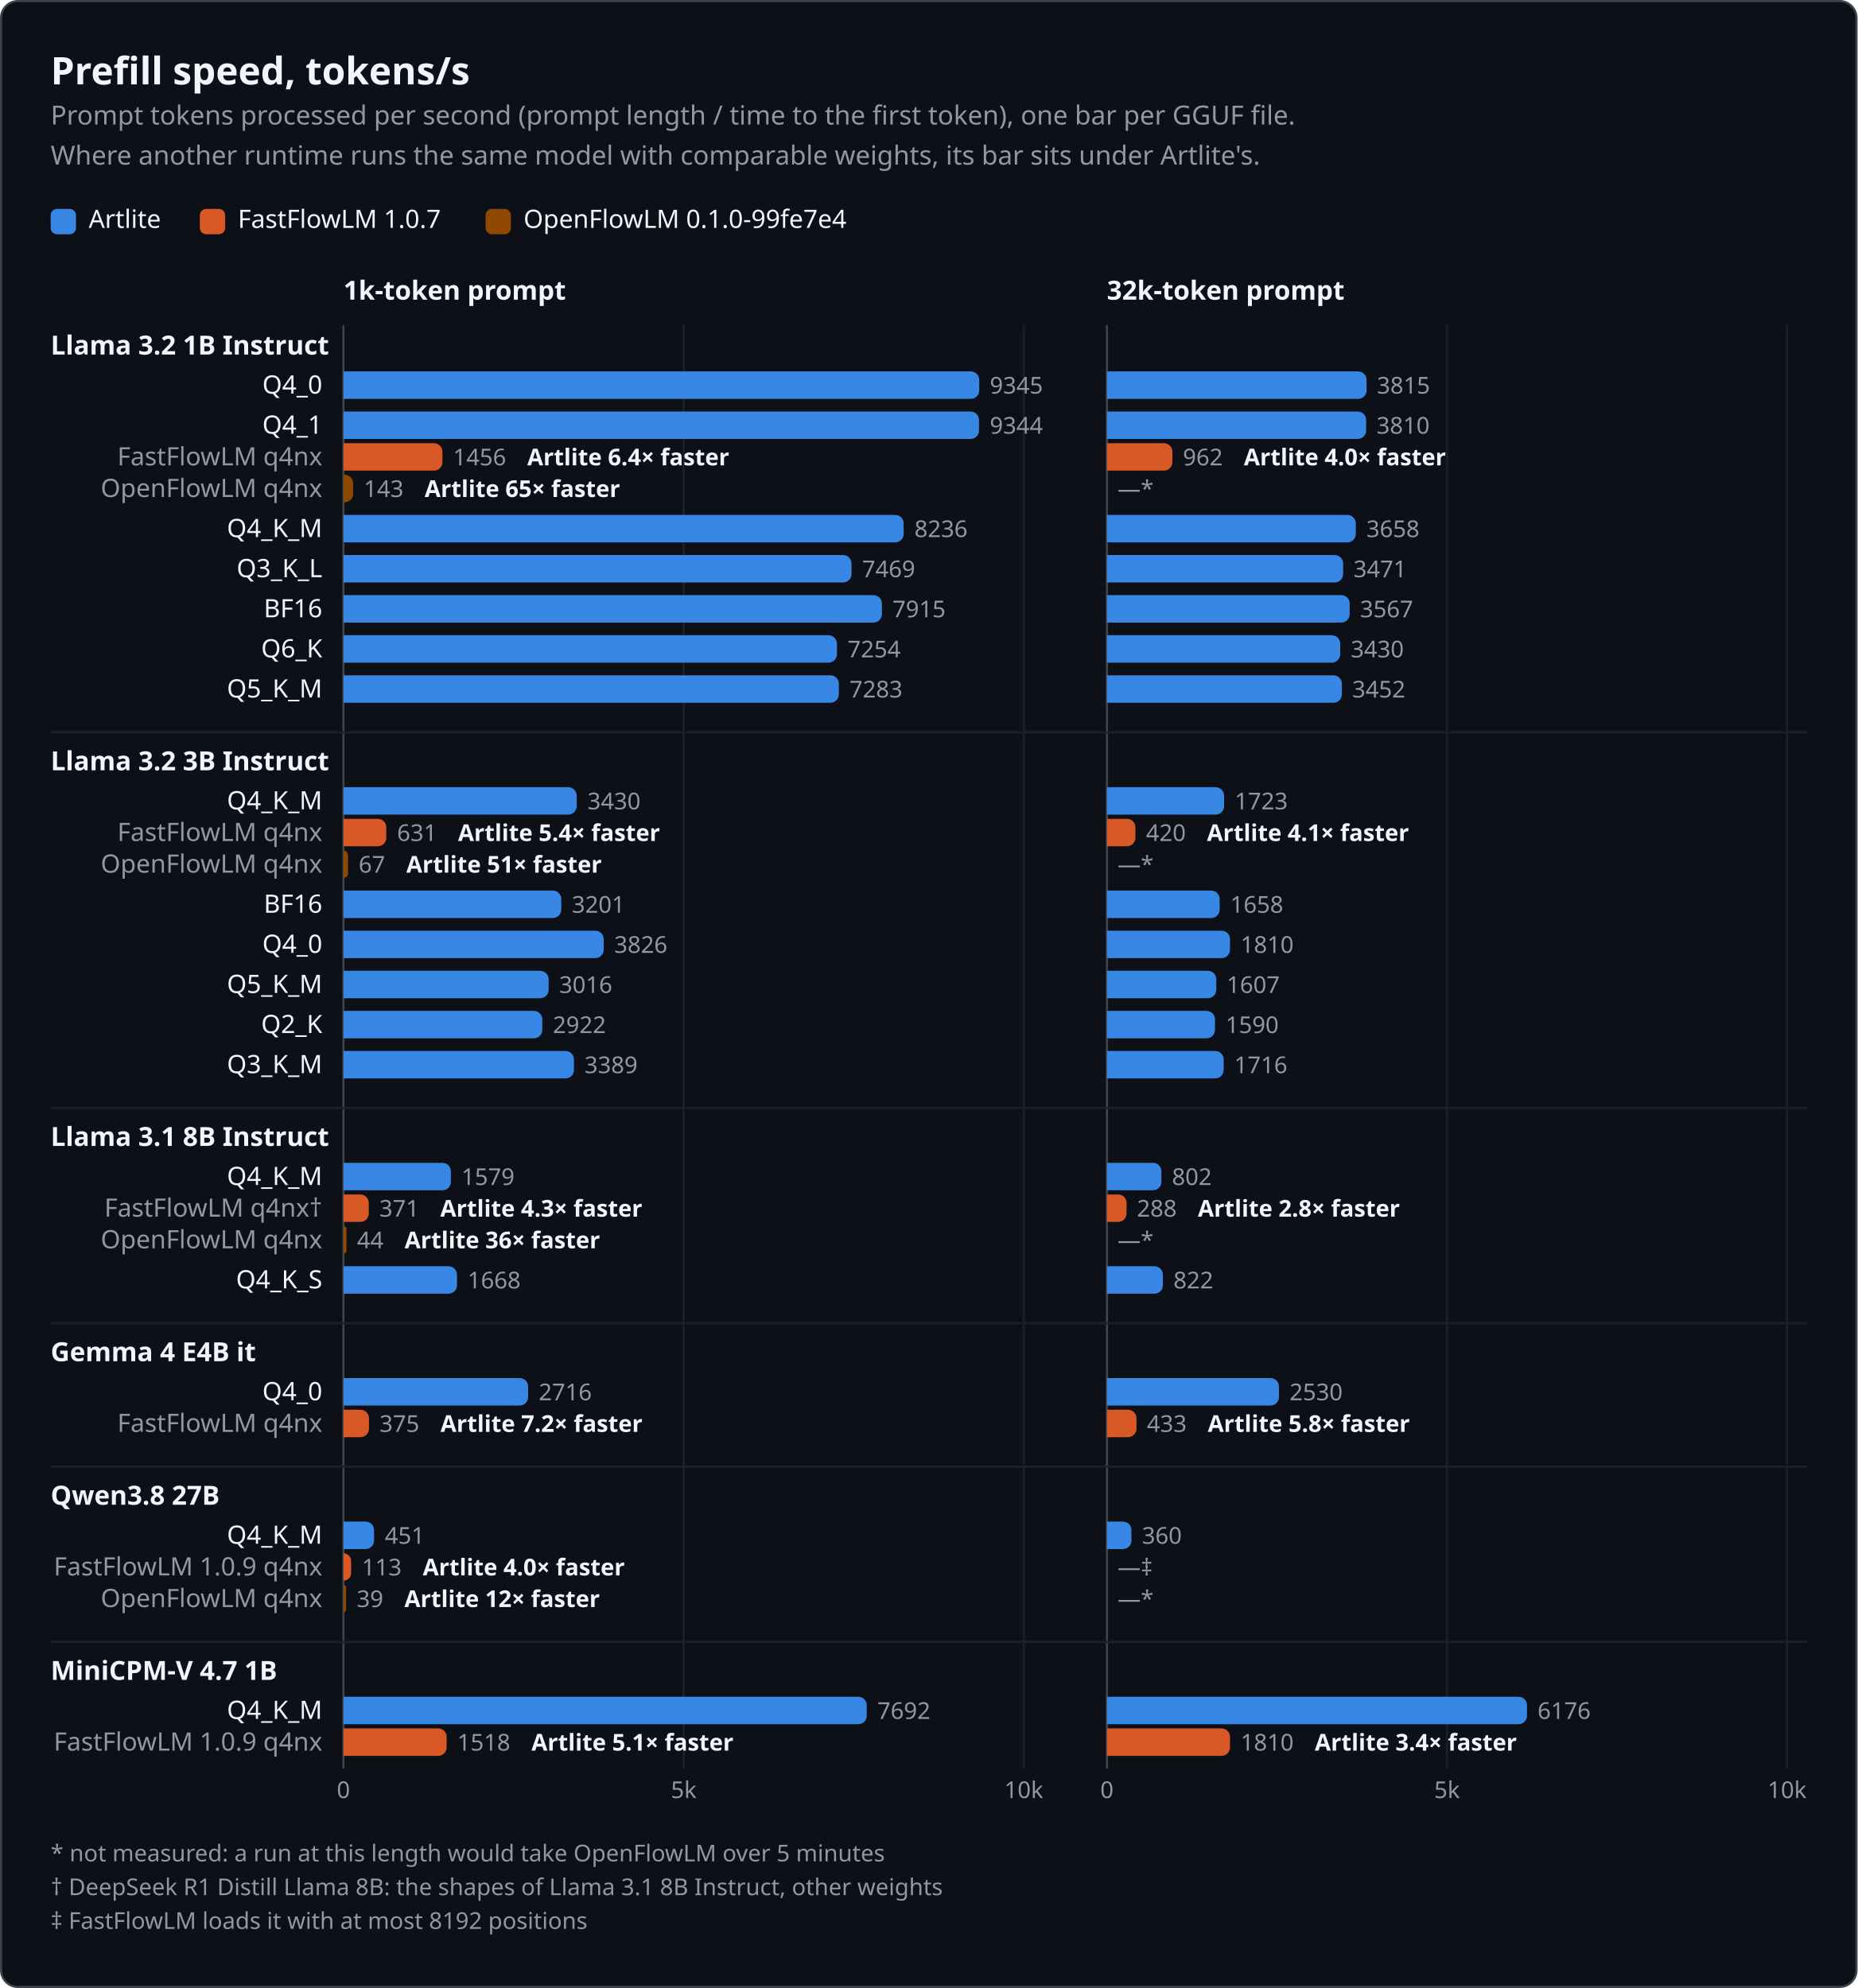
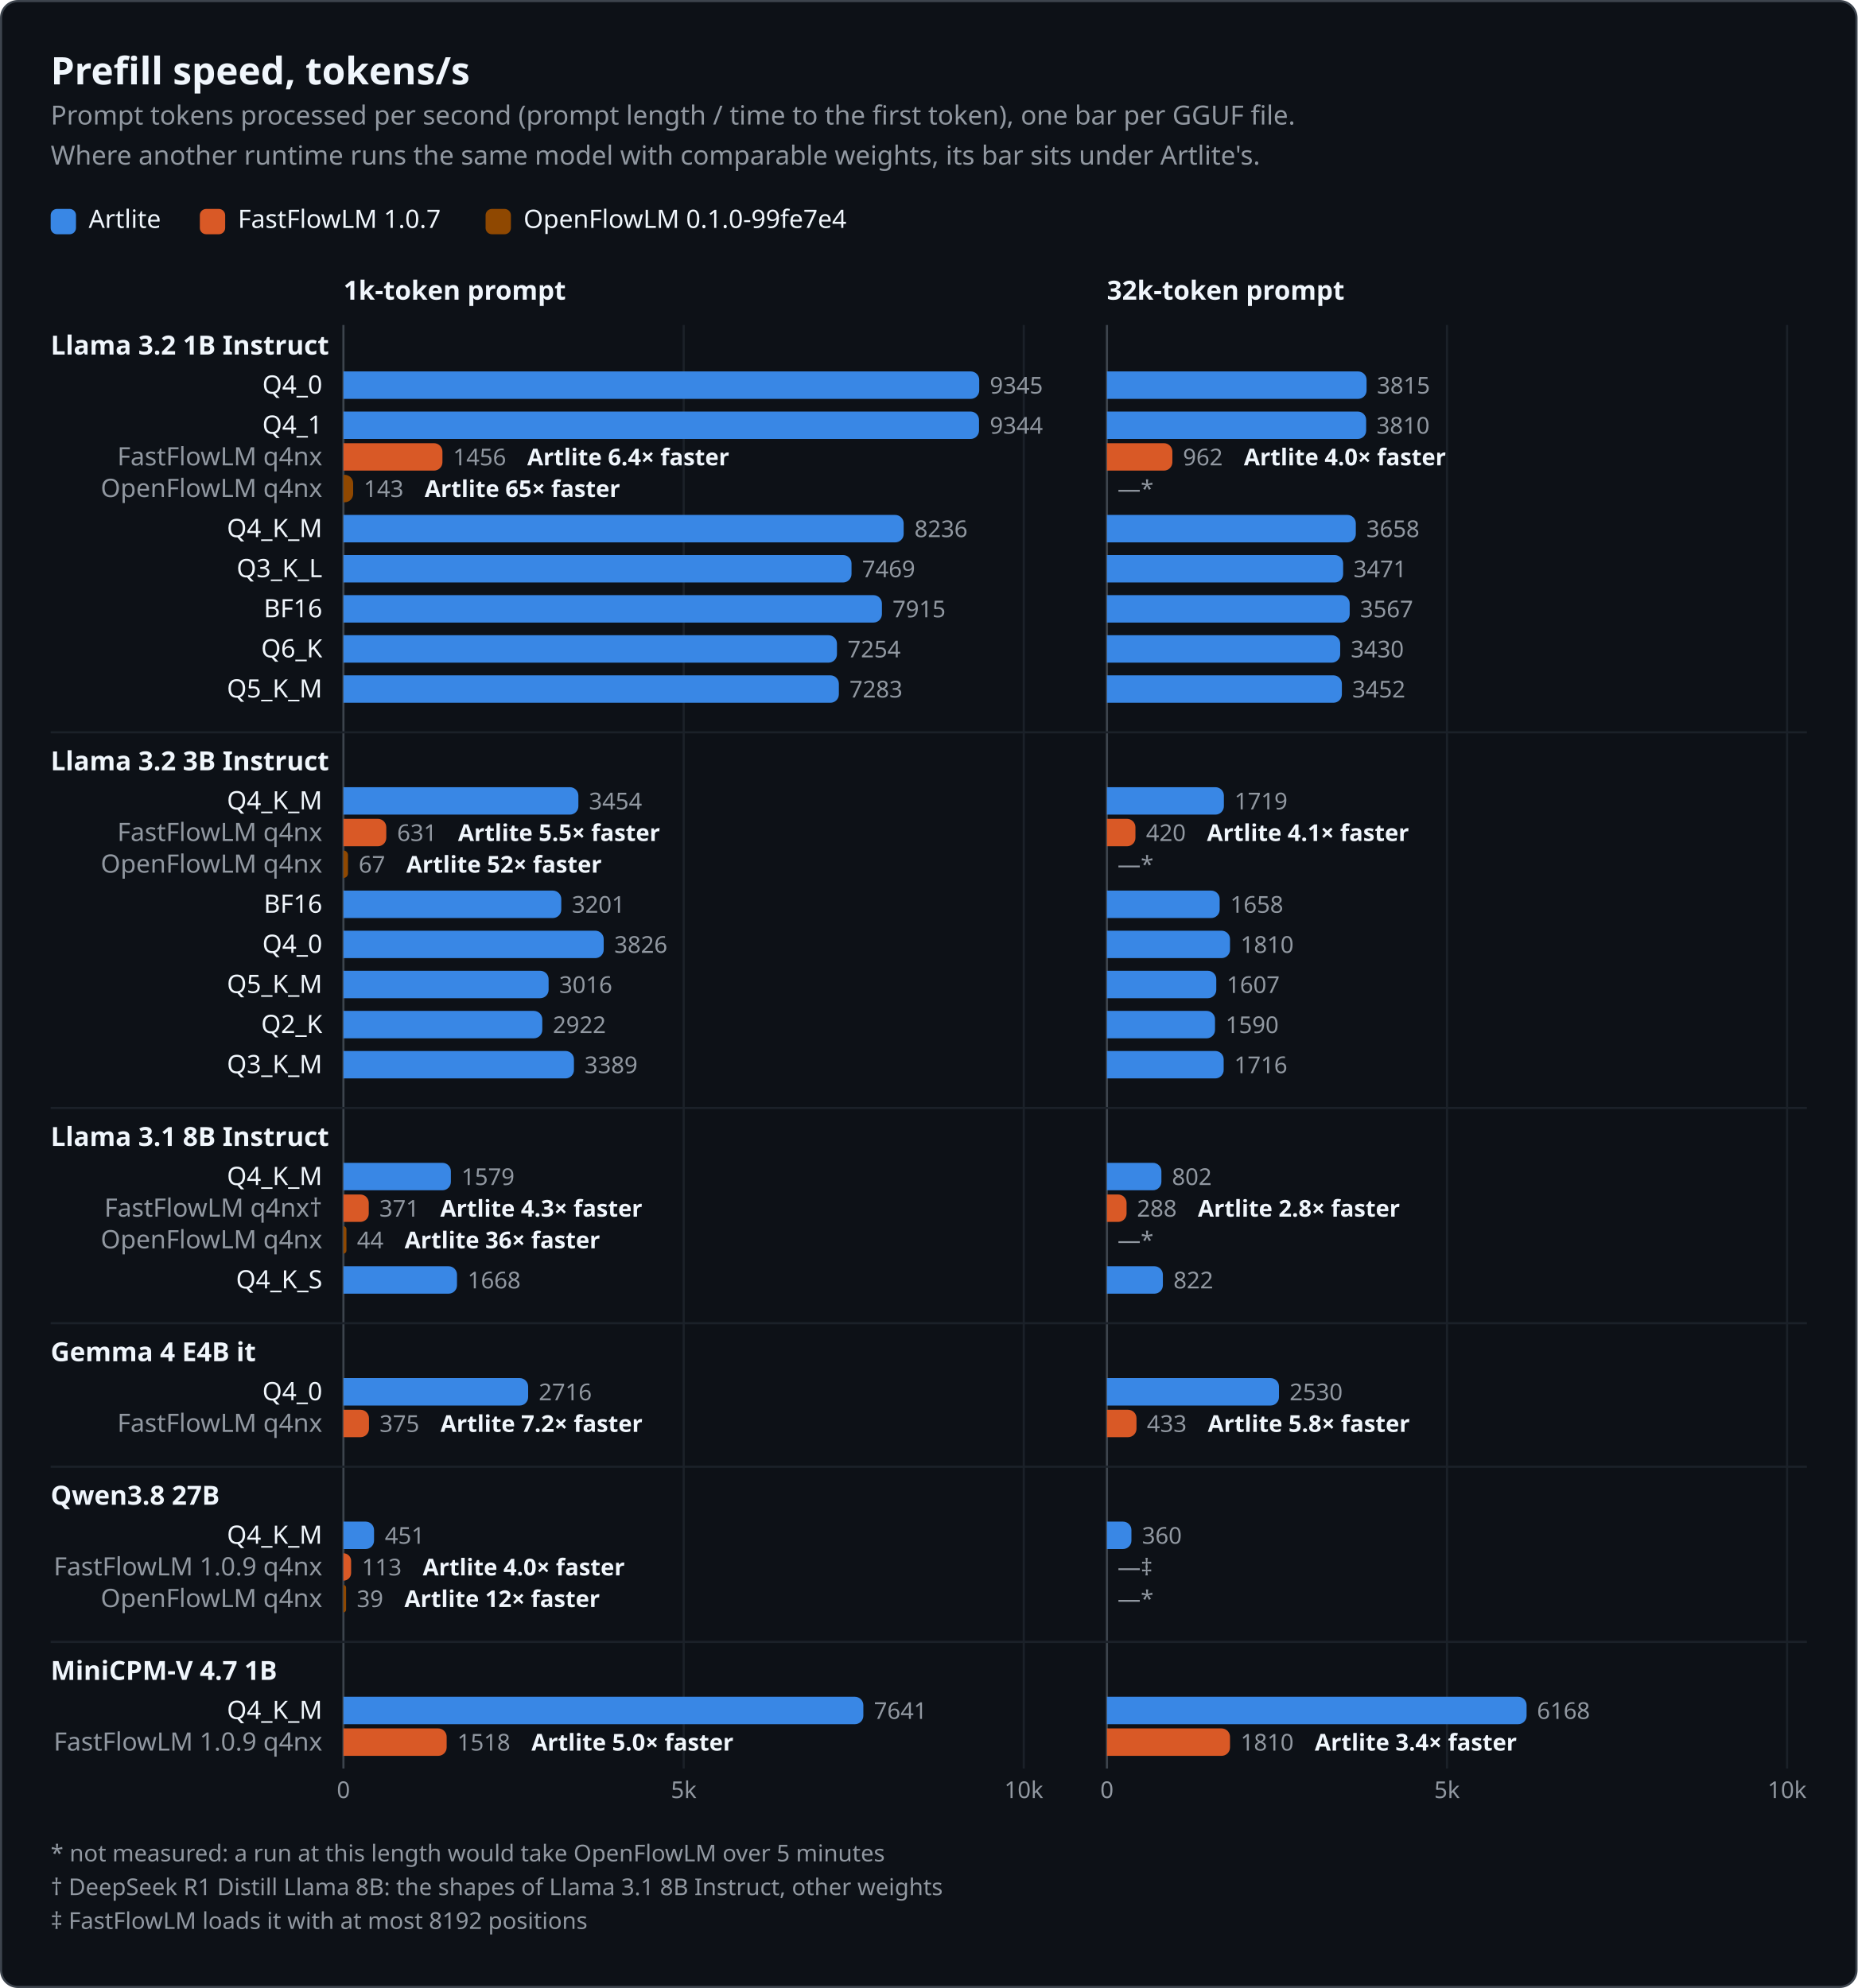
<svg xmlns="http://www.w3.org/2000/svg" width="880" height="942" viewBox="0 0 880 942" role="img" aria-labelledby="t d">
  <style>text{font-family:-apple-system, BlinkMacSystemFont, "Segoe UI", "Noto Sans", Helvetica, Arial, sans-serif;font-size:11px;fill:#9198a1;font-variant-numeric:tabular-nums}.title{font-size:18px;font-weight:600;fill:#f0f6fc}.sub{font-size:12.5px}.h{font-size:12.5px;font-weight:600;fill:#f0f6fc}.lbl{font-size:12px;fill:#f0f6fc}.lbl2{font-size:12px}.strong{font-weight:600;fill:#f0f6fc}.muted{fill:#6e7681}.small{font-size:10px}.halo{paint-order:stroke;stroke:#0d1117;stroke-width:3px;stroke-linejoin:round}.grid{stroke:#1b2129}.axis{stroke:#3d444d}.guide{stroke:#2d333b}.bracket{stroke:#9198a1;fill:none}.ft{fill:#1c5cab}.detail{font-size:12px;font-weight:400;fill:#9198a1}.tile{fill:#1b2129;stroke:#9198a1;stroke-width:1}.cut{stroke:#9198a1;stroke-width:.75;fill:none}.f0{fill:#3987e5}.l0{stroke:#3987e5;stroke-width:2;fill:none;stroke-linejoin:round;stroke-linecap:round}.d0{fill:#3987e5;stroke:#0d1117;stroke-width:1.5}.b0{fill:#3987e5;fill-opacity:.16}.f1{fill:#d95926}.l1{stroke:#d95926;stroke-width:2;fill:none;stroke-linejoin:round;stroke-linecap:round}.d1{fill:#d95926;stroke:#0d1117;stroke-width:1.5}.b1{fill:#d95926;fill-opacity:.16}.f2{fill:#199e70}.l2{stroke:#199e70;stroke-width:2;fill:none;stroke-linejoin:round;stroke-linecap:round}.d2{fill:#199e70;stroke:#0d1117;stroke-width:1.5}.b2{fill:#199e70;fill-opacity:.16}.f3{fill:#8f4801}.l3{stroke:#8f4801;stroke-width:2;fill:none;stroke-linejoin:round;stroke-linecap:round}.d3{fill:#8f4801;stroke:#0d1117;stroke-width:1.5}.b3{fill:#8f4801;fill-opacity:.16}</style>
  <rect x="0.5" y="0.5" width="879" height="941" rx="8" fill="#0d1117" stroke="#3d444d" />
  <text x="24.0" y="40.0" class="title">Prefill speed, tokens/s</text>
  <text x="24.0" y="59.0" class="sub">Prompt tokens processed per second (prompt length / time to the first token), one bar per GGUF file.</text>
  <text x="24.0" y="78.0" class="sub">Where another runtime runs the same model with comparable weights, its bar sits under Artlite's.</text>
  <rect x="24" y="99" width="12" height="12" rx="3" class="f0" />
  <text x="42.0" y="108.0" class="lbl">Artlite</text>
  <rect x="94.672" y="99" width="12" height="12" rx="3" class="f1" />
  <text x="112.7" y="108.0" class="lbl">FastFlowLM 1.0.7</text>
  <rect x="230.036" y="99" width="12" height="12" rx="3" class="f3" />
  <text x="248.0" y="108.0" class="lbl">OpenFlowLM 0.1.0-99fe7e4</text>
  <text x="162.7" y="142.0" class="h">1k-token prompt</text>
  <text x="524.4" y="142.0" class="h">32k-token prompt</text>
  <line x1="162.7" y1="154.0" x2="162.7" y2="838.0" class="axis" />
  <text x="162.7" y="852.0" text-anchor="middle">0</text>
  <line x1="323.9" y1="154.0" x2="323.9" y2="838.0" class="grid" />
  <text x="323.9" y="852.0" text-anchor="middle">5k</text>
  <line x1="485.0" y1="154.0" x2="485.0" y2="838.0" class="grid" />
  <text x="485.0" y="852.0" text-anchor="middle">10k</text>
  <line x1="524.4" y1="154.0" x2="524.4" y2="838.0" class="axis" />
  <text x="524.4" y="852.0" text-anchor="middle">0</text>
  <line x1="685.5" y1="154.0" x2="685.5" y2="838.0" class="grid" />
  <text x="685.5" y="852.0" text-anchor="middle">5k</text>
  <line x1="846.6" y1="154.0" x2="846.6" y2="838.0" class="grid" />
  <text x="846.6" y="852.0" text-anchor="middle">10k</text>
  <text x="24" y="168.0" class="h">Llama 3.2 1B Instruct</text>
  <text x="152.7" y="186.5" text-anchor="end" class="lbl">Q4_0</text>
  <path d="M162.7,176.0h297.2a4.0,4.0 0 0 1 4.0,4.0v5.0a4.0,4.0 0 0 1 -4.0,4.0h-297.2z" class="f0" />
  <text x="468.9" y="186.5">9345</text>
  <path d="M524.4,176.0h119.0a4.0,4.0 0 0 1 4.0,4.0v5.0a4.0,4.0 0 0 1 -4.0,4.0h-119.0z" class="f0" />
  <text x="652.3" y="186.5">3815</text>
  <text x="152.7" y="205.5" text-anchor="end" class="lbl">Q4_1</text>
  <path d="M162.7,195.0h297.1a4.0,4.0 0 0 1 4.0,4.0v5.0a4.0,4.0 0 0 1 -4.0,4.0h-297.1z" class="f0" />
  <text x="468.9" y="205.5">9344</text>
  <path d="M524.4,195.0h118.8a4.0,4.0 0 0 1 4.0,4.0v5.0a4.0,4.0 0 0 1 -4.0,4.0h-118.8z" class="f0" />
  <text x="652.1" y="205.5">3810</text>
  <text x="152.7" y="220.5" text-anchor="end" class="lbl2">FastFlowLM q4nx</text>
  <path d="M162.7,210.0h42.9a4.0,4.0 0 0 1 4.0,4.0v5.0a4.0,4.0 0 0 1 -4.0,4.0h-42.9z" class="f1" />
  <text x="214.6" y="220.5">1456<tspan dx="10" class="strong">Artlite 6.4× faster</tspan>
  </text>
  <path d="M524.4,210.0h27.0a4.0,4.0 0 0 1 4.0,4.0v5.0a4.0,4.0 0 0 1 -4.0,4.0h-27.0z" class="f1" />
  <text x="560.4" y="220.5">962<tspan dx="10" class="strong">Artlite 4.0× faster</tspan>
  </text>
  <text x="152.7" y="235.5" text-anchor="end" class="lbl2">OpenFlowLM q4nx</text>
  <path d="M162.7,225.0h0.6a4.0,4.0 0 0 1 4.0,4.0v5.0a4.0,4.0 0 0 1 -4.0,4.0h-0.6z" class="f3" />
  <text x="172.3" y="235.5">143<tspan dx="10" class="strong">Artlite 65× faster</tspan>
  </text>
  <text x="529.4" y="235.5">—*</text>
  <text x="152.7" y="254.5" text-anchor="end" class="lbl">Q4_K_M</text>
  <path d="M162.7,244.0h261.4a4.0,4.0 0 0 1 4.0,4.0v5.0a4.0,4.0 0 0 1 -4.0,4.0h-261.4z" class="f0" />
  <text x="433.2" y="254.5">8236</text>
  <path d="M524.4,244.0h113.9a4.0,4.0 0 0 1 4.0,4.0v5.0a4.0,4.0 0 0 1 -4.0,4.0h-113.9z" class="f0" />
  <text x="647.3" y="254.5">3658</text>
  <text x="152.7" y="273.5" text-anchor="end" class="lbl">Q3_K_L</text>
  <path d="M162.7,263.0h236.7a4.0,4.0 0 0 1 4.0,4.0v5.0a4.0,4.0 0 0 1 -4.0,4.0h-236.7z" class="f0" />
  <text x="408.4" y="273.5">7469</text>
  <path d="M524.4,263.0h107.9a4.0,4.0 0 0 1 4.0,4.0v5.0a4.0,4.0 0 0 1 -4.0,4.0h-107.9z" class="f0" />
  <text x="641.2" y="273.5">3471</text>
  <text x="152.7" y="292.5" text-anchor="end" class="lbl">BF16</text>
  <path d="M162.7,282.0h251.1a4.0,4.0 0 0 1 4.0,4.0v5.0a4.0,4.0 0 0 1 -4.0,4.0h-251.1z" class="f0" />
  <text x="422.8" y="292.5">7915</text>
  <path d="M524.4,282.0h111.0a4.0,4.0 0 0 1 4.0,4.0v5.0a4.0,4.0 0 0 1 -4.0,4.0h-111.0z" class="f0" />
  <text x="644.3" y="292.5">3567</text>
  <text x="152.7" y="311.5" text-anchor="end" class="lbl">Q6_K</text>
  <path d="M162.7,301.0h229.8a4.0,4.0 0 0 1 4.0,4.0v5.0a4.0,4.0 0 0 1 -4.0,4.0h-229.8z" class="f0" />
  <text x="401.5" y="311.5">7254</text>
  <path d="M524.4,301.0h106.5a4.0,4.0 0 0 1 4.0,4.0v5.0a4.0,4.0 0 0 1 -4.0,4.0h-106.5z" class="f0" />
  <text x="639.9" y="311.5">3430</text>
  <text x="152.7" y="330.5" text-anchor="end" class="lbl">Q5_K_M</text>
  <path d="M162.7,320.0h230.7a4.0,4.0 0 0 1 4.0,4.0v5.0a4.0,4.0 0 0 1 -4.0,4.0h-230.7z" class="f0" />
  <text x="402.4" y="330.5">7283</text>
  <path d="M524.4,320.0h107.3a4.0,4.0 0 0 1 4.0,4.0v5.0a4.0,4.0 0 0 1 -4.0,4.0h-107.3z" class="f0" />
  <text x="640.6" y="330.5">3452</text>
  <line x1="24" y1="347.0" x2="856" y2="347.0" class="grid" />
  <text x="24" y="365.0" class="h">Llama 3.2 3B Instruct</text>
  <text x="152.7" y="383.5" text-anchor="end" class="lbl">Q4_K_M</text>
-   <path d="M162.7,373.0h106.5a4.0,4.0 0 0 1 4.0,4.0v5.0a4.0,4.0 0 0 1 -4.0,4.0h-106.5z" class="f0" />
-   <text x="278.3" y="383.5">3430</text>
-   <path d="M524.4,373.0h51.5a4.0,4.0 0 0 1 4.0,4.0v5.0a4.0,4.0 0 0 1 -4.0,4.0h-51.5z" class="f0" />
-   <text x="584.9" y="383.5">1723</text>
+   <path d="M162.7,373.0h107.3a4.0,4.0 0 0 1 4.0,4.0v5.0a4.0,4.0 0 0 1 -4.0,4.0h-107.3z" class="f0" />
+   <text x="279.0" y="383.5">3454</text>
+   <path d="M524.4,373.0h51.4a4.0,4.0 0 0 1 4.0,4.0v5.0a4.0,4.0 0 0 1 -4.0,4.0h-51.4z" class="f0" />
+   <text x="584.8" y="383.5">1719</text>
  <text x="152.7" y="398.5" text-anchor="end" class="lbl2">FastFlowLM q4nx</text>
  <path d="M162.7,388.0h16.3a4.0,4.0 0 0 1 4.0,4.0v5.0a4.0,4.0 0 0 1 -4.0,4.0h-16.3z" class="f1" />
-   <text x="188.1" y="398.5">631<tspan dx="10" class="strong">Artlite 5.4× faster</tspan>
+   <text x="188.1" y="398.5">631<tspan dx="10" class="strong">Artlite 5.5× faster</tspan>
  </text>
  <path d="M524.4,388.0h9.5a4.0,4.0 0 0 1 4.0,4.0v5.0a4.0,4.0 0 0 1 -4.0,4.0h-9.5z" class="f1" />
  <text x="542.9" y="398.5">420<tspan dx="10" class="strong">Artlite 4.1× faster</tspan>
  </text>
  <text x="152.7" y="413.5" text-anchor="end" class="lbl2">OpenFlowLM q4nx</text>
  <path d="M162.7,403.0h0.0a2.159,2.159 0 0 1 2.159,2.159v8.7a2.159,2.159 0 0 1 -2.159,2.159h0.0z" class="f3" />
-   <text x="169.9" y="413.5">67<tspan dx="10" class="strong">Artlite 51× faster</tspan>
+   <text x="169.9" y="413.5">67<tspan dx="10" class="strong">Artlite 52× faster</tspan>
  </text>
  <text x="529.4" y="413.5">—*</text>
  <text x="152.7" y="432.5" text-anchor="end" class="lbl">BF16</text>
  <path d="M162.7,422.0h99.2a4.0,4.0 0 0 1 4.0,4.0v5.0a4.0,4.0 0 0 1 -4.0,4.0h-99.2z" class="f0" />
  <text x="270.9" y="432.5">3201</text>
  <path d="M524.4,422.0h49.4a4.0,4.0 0 0 1 4.0,4.0v5.0a4.0,4.0 0 0 1 -4.0,4.0h-49.4z" class="f0" />
  <text x="582.8" y="432.5">1658</text>
  <text x="152.7" y="451.5" text-anchor="end" class="lbl">Q4_0</text>
  <path d="M162.7,441.0h119.3a4.0,4.0 0 0 1 4.0,4.0v5.0a4.0,4.0 0 0 1 -4.0,4.0h-119.3z" class="f0" />
  <text x="291.0" y="451.5">3826</text>
  <path d="M524.4,441.0h54.3a4.0,4.0 0 0 1 4.0,4.0v5.0a4.0,4.0 0 0 1 -4.0,4.0h-54.3z" class="f0" />
  <text x="587.7" y="451.5">1810</text>
  <text x="152.7" y="470.5" text-anchor="end" class="lbl">Q5_K_M</text>
  <path d="M162.7,460.0h93.2a4.0,4.0 0 0 1 4.0,4.0v5.0a4.0,4.0 0 0 1 -4.0,4.0h-93.2z" class="f0" />
  <text x="264.9" y="470.5">3016</text>
  <path d="M524.4,460.0h47.8a4.0,4.0 0 0 1 4.0,4.0v5.0a4.0,4.0 0 0 1 -4.0,4.0h-47.8z" class="f0" />
  <text x="581.1" y="470.5">1607</text>
  <text x="152.7" y="489.5" text-anchor="end" class="lbl">Q2_K</text>
  <path d="M162.7,479.0h90.2a4.0,4.0 0 0 1 4.0,4.0v5.0a4.0,4.0 0 0 1 -4.0,4.0h-90.2z" class="f0" />
  <text x="261.9" y="489.5">2922</text>
  <path d="M524.4,479.0h47.2a4.0,4.0 0 0 1 4.0,4.0v5.0a4.0,4.0 0 0 1 -4.0,4.0h-47.2z" class="f0" />
  <text x="580.6" y="489.5">1590</text>
  <text x="152.7" y="508.5" text-anchor="end" class="lbl">Q3_K_M</text>
  <path d="M162.7,498.0h105.2a4.0,4.0 0 0 1 4.0,4.0v5.0a4.0,4.0 0 0 1 -4.0,4.0h-105.2z" class="f0" />
  <text x="276.9" y="508.5">3389</text>
  <path d="M524.4,498.0h51.3a4.0,4.0 0 0 1 4.0,4.0v5.0a4.0,4.0 0 0 1 -4.0,4.0h-51.3z" class="f0" />
  <text x="584.7" y="508.5">1716</text>
  <line x1="24" y1="525.0" x2="856" y2="525.0" class="grid" />
  <text x="24" y="543.0" class="h">Llama 3.1 8B Instruct</text>
  <text x="152.7" y="561.5" text-anchor="end" class="lbl">Q4_K_M</text>
  <path d="M162.7,551.0h46.9a4.0,4.0 0 0 1 4.0,4.0v5.0a4.0,4.0 0 0 1 -4.0,4.0h-46.9z" class="f0" />
  <text x="218.6" y="561.5">1579</text>
  <path d="M524.4,551.0h21.8a4.0,4.0 0 0 1 4.0,4.0v5.0a4.0,4.0 0 0 1 -4.0,4.0h-21.8z" class="f0" />
  <text x="555.2" y="561.5">802</text>
  <text x="152.7" y="576.5" text-anchor="end" class="lbl2">FastFlowLM q4nx†</text>
  <path d="M162.7,566.0h8.0a4.0,4.0 0 0 1 4.0,4.0v5.0a4.0,4.0 0 0 1 -4.0,4.0h-8.0z" class="f1" />
  <text x="179.7" y="576.5">371<tspan dx="10" class="strong">Artlite 4.3× faster</tspan>
  </text>
  <path d="M524.4,566.0h5.3a4.0,4.0 0 0 1 4.0,4.0v5.0a4.0,4.0 0 0 1 -4.0,4.0h-5.3z" class="f1" />
  <text x="538.6" y="576.5">288<tspan dx="10" class="strong">Artlite 2.8× faster</tspan>
  </text>
  <text x="152.7" y="591.5" text-anchor="end" class="lbl2">OpenFlowLM q4nx</text>
  <path d="M162.7,581.0h0.0a1.418,1.418 0 0 1 1.418,1.418v10.2a1.418,1.418 0 0 1 -1.418,1.418h0.0z" class="f3" />
  <text x="169.1" y="591.5">44<tspan dx="10" class="strong">Artlite 36× faster</tspan>
  </text>
  <text x="529.4" y="591.5">—*</text>
  <text x="152.7" y="610.5" text-anchor="end" class="lbl">Q4_K_S</text>
  <path d="M162.7,600.0h49.8a4.0,4.0 0 0 1 4.0,4.0v5.0a4.0,4.0 0 0 1 -4.0,4.0h-49.8z" class="f0" />
  <text x="221.5" y="610.5">1668</text>
  <path d="M524.4,600.0h22.5a4.0,4.0 0 0 1 4.0,4.0v5.0a4.0,4.0 0 0 1 -4.0,4.0h-22.5z" class="f0" />
  <text x="555.9" y="610.5">822</text>
  <line x1="24" y1="627.0" x2="856" y2="627.0" class="grid" />
  <text x="24" y="645.0" class="h">Gemma 4 E4B it</text>
  <text x="152.7" y="663.5" text-anchor="end" class="lbl">Q4_0</text>
  <path d="M162.7,653.0h83.5a4.0,4.0 0 0 1 4.0,4.0v5.0a4.0,4.0 0 0 1 -4.0,4.0h-83.5z" class="f0" />
  <text x="255.2" y="663.5">2716</text>
  <path d="M524.4,653.0h77.5a4.0,4.0 0 0 1 4.0,4.0v5.0a4.0,4.0 0 0 1 -4.0,4.0h-77.5z" class="f0" />
  <text x="610.9" y="663.5">2530</text>
  <text x="152.7" y="678.5" text-anchor="end" class="lbl2">FastFlowLM q4nx</text>
  <path d="M162.7,668.0h8.1a4.0,4.0 0 0 1 4.0,4.0v5.0a4.0,4.0 0 0 1 -4.0,4.0h-8.1z" class="f1" />
  <text x="179.8" y="678.5">375<tspan dx="10" class="strong">Artlite 7.2× faster</tspan>
  </text>
  <path d="M524.4,668.0h10.0a4.0,4.0 0 0 1 4.0,4.0v5.0a4.0,4.0 0 0 1 -4.0,4.0h-10.0z" class="f1" />
  <text x="543.3" y="678.5">433<tspan dx="10" class="strong">Artlite 5.8× faster</tspan>
  </text>
  <line x1="24" y1="695.0" x2="856" y2="695.0" class="grid" />
  <text x="24" y="713.0" class="h">Qwen3.8 27B</text>
  <text x="152.7" y="731.5" text-anchor="end" class="lbl">Q4_K_M</text>
  <path d="M162.7,721.0h10.5a4.0,4.0 0 0 1 4.0,4.0v5.0a4.0,4.0 0 0 1 -4.0,4.0h-10.5z" class="f0" />
  <text x="182.3" y="731.5">451</text>
  <path d="M524.4,721.0h7.6a4.0,4.0 0 0 1 4.0,4.0v5.0a4.0,4.0 0 0 1 -4.0,4.0h-7.6z" class="f0" />
  <text x="541.0" y="731.5">360</text>
  <text x="152.7" y="746.5" text-anchor="end" class="lbl2">FastFlowLM 1.0.9 q4nx</text>
  <path d="M162.7,736.0h0.0a3.642,3.642 0 0 1 3.642,3.642v5.7a3.642,3.642 0 0 1 -3.642,3.642h0.0z" class="f1" />
  <text x="171.4" y="746.5">113<tspan dx="10" class="strong">Artlite 4.0× faster</tspan>
  </text>
  <text x="529.4" y="746.5">—‡</text>
  <text x="152.7" y="761.5" text-anchor="end" class="lbl2">OpenFlowLM q4nx</text>
  <path d="M162.7,751.0h0.0a1.257,1.257 0 0 1 1.257,1.257v10.5a1.257,1.257 0 0 1 -1.257,1.257h0.0z" class="f3" />
  <text x="169.0" y="761.5">39<tspan dx="10" class="strong">Artlite 12× faster</tspan>
  </text>
  <text x="529.4" y="761.5">—*</text>
  <line x1="24" y1="778.0" x2="856" y2="778.0" class="grid" />
  <text x="24" y="796.0" class="h">MiniCPM-V 4.7 1B</text>
  <text x="152.7" y="814.5" text-anchor="end" class="lbl">Q4_K_M</text>
-   <path d="M162.7,804.0h243.9a4.0,4.0 0 0 1 4.0,4.0v5.0a4.0,4.0 0 0 1 -4.0,4.0h-243.9z" class="f0" />
-   <text x="415.6" y="814.5">7692</text>
-   <path d="M524.4,804.0h195.0a4.0,4.0 0 0 1 4.0,4.0v5.0a4.0,4.0 0 0 1 -4.0,4.0h-195.0z" class="f0" />
-   <text x="728.4" y="814.5">6176</text>
+   <path d="M162.7,804.0h242.3a4.0,4.0 0 0 1 4.0,4.0v5.0a4.0,4.0 0 0 1 -4.0,4.0h-242.3z" class="f0" />
+   <text x="414.0" y="814.5">7641</text>
+   <path d="M524.4,804.0h194.8a4.0,4.0 0 0 1 4.0,4.0v5.0a4.0,4.0 0 0 1 -4.0,4.0h-194.8z" class="f0" />
+   <text x="728.1" y="814.5">6168</text>
  <text x="152.7" y="829.5" text-anchor="end" class="lbl2">FastFlowLM 1.0.9 q4nx</text>
  <path d="M162.7,819.0h44.9a4.0,4.0 0 0 1 4.0,4.0v5.0a4.0,4.0 0 0 1 -4.0,4.0h-44.9z" class="f1" />
-   <text x="216.6" y="829.5">1518<tspan dx="10" class="strong">Artlite 5.1× faster</tspan>
+   <text x="216.6" y="829.5">1518<tspan dx="10" class="strong">Artlite 5.0× faster</tspan>
  </text>
  <path d="M524.4,819.0h54.3a4.0,4.0 0 0 1 4.0,4.0v5.0a4.0,4.0 0 0 1 -4.0,4.0h-54.3z" class="f1" />
  <text x="587.7" y="829.5">1810<tspan dx="10" class="strong">Artlite 3.4× faster</tspan>
  </text>
  <text x="24.0" y="882.0">* not measured: a run at this length would take OpenFlowLM over 5 minutes</text>
  <text x="24.0" y="898.0">† DeepSeek R1 Distill Llama 8B: the shapes of Llama 3.1 8B Instruct, other weights</text>
  <text x="24.0" y="914.0">‡ FastFlowLM loads it with at most 8192 positions</text>
</svg>
